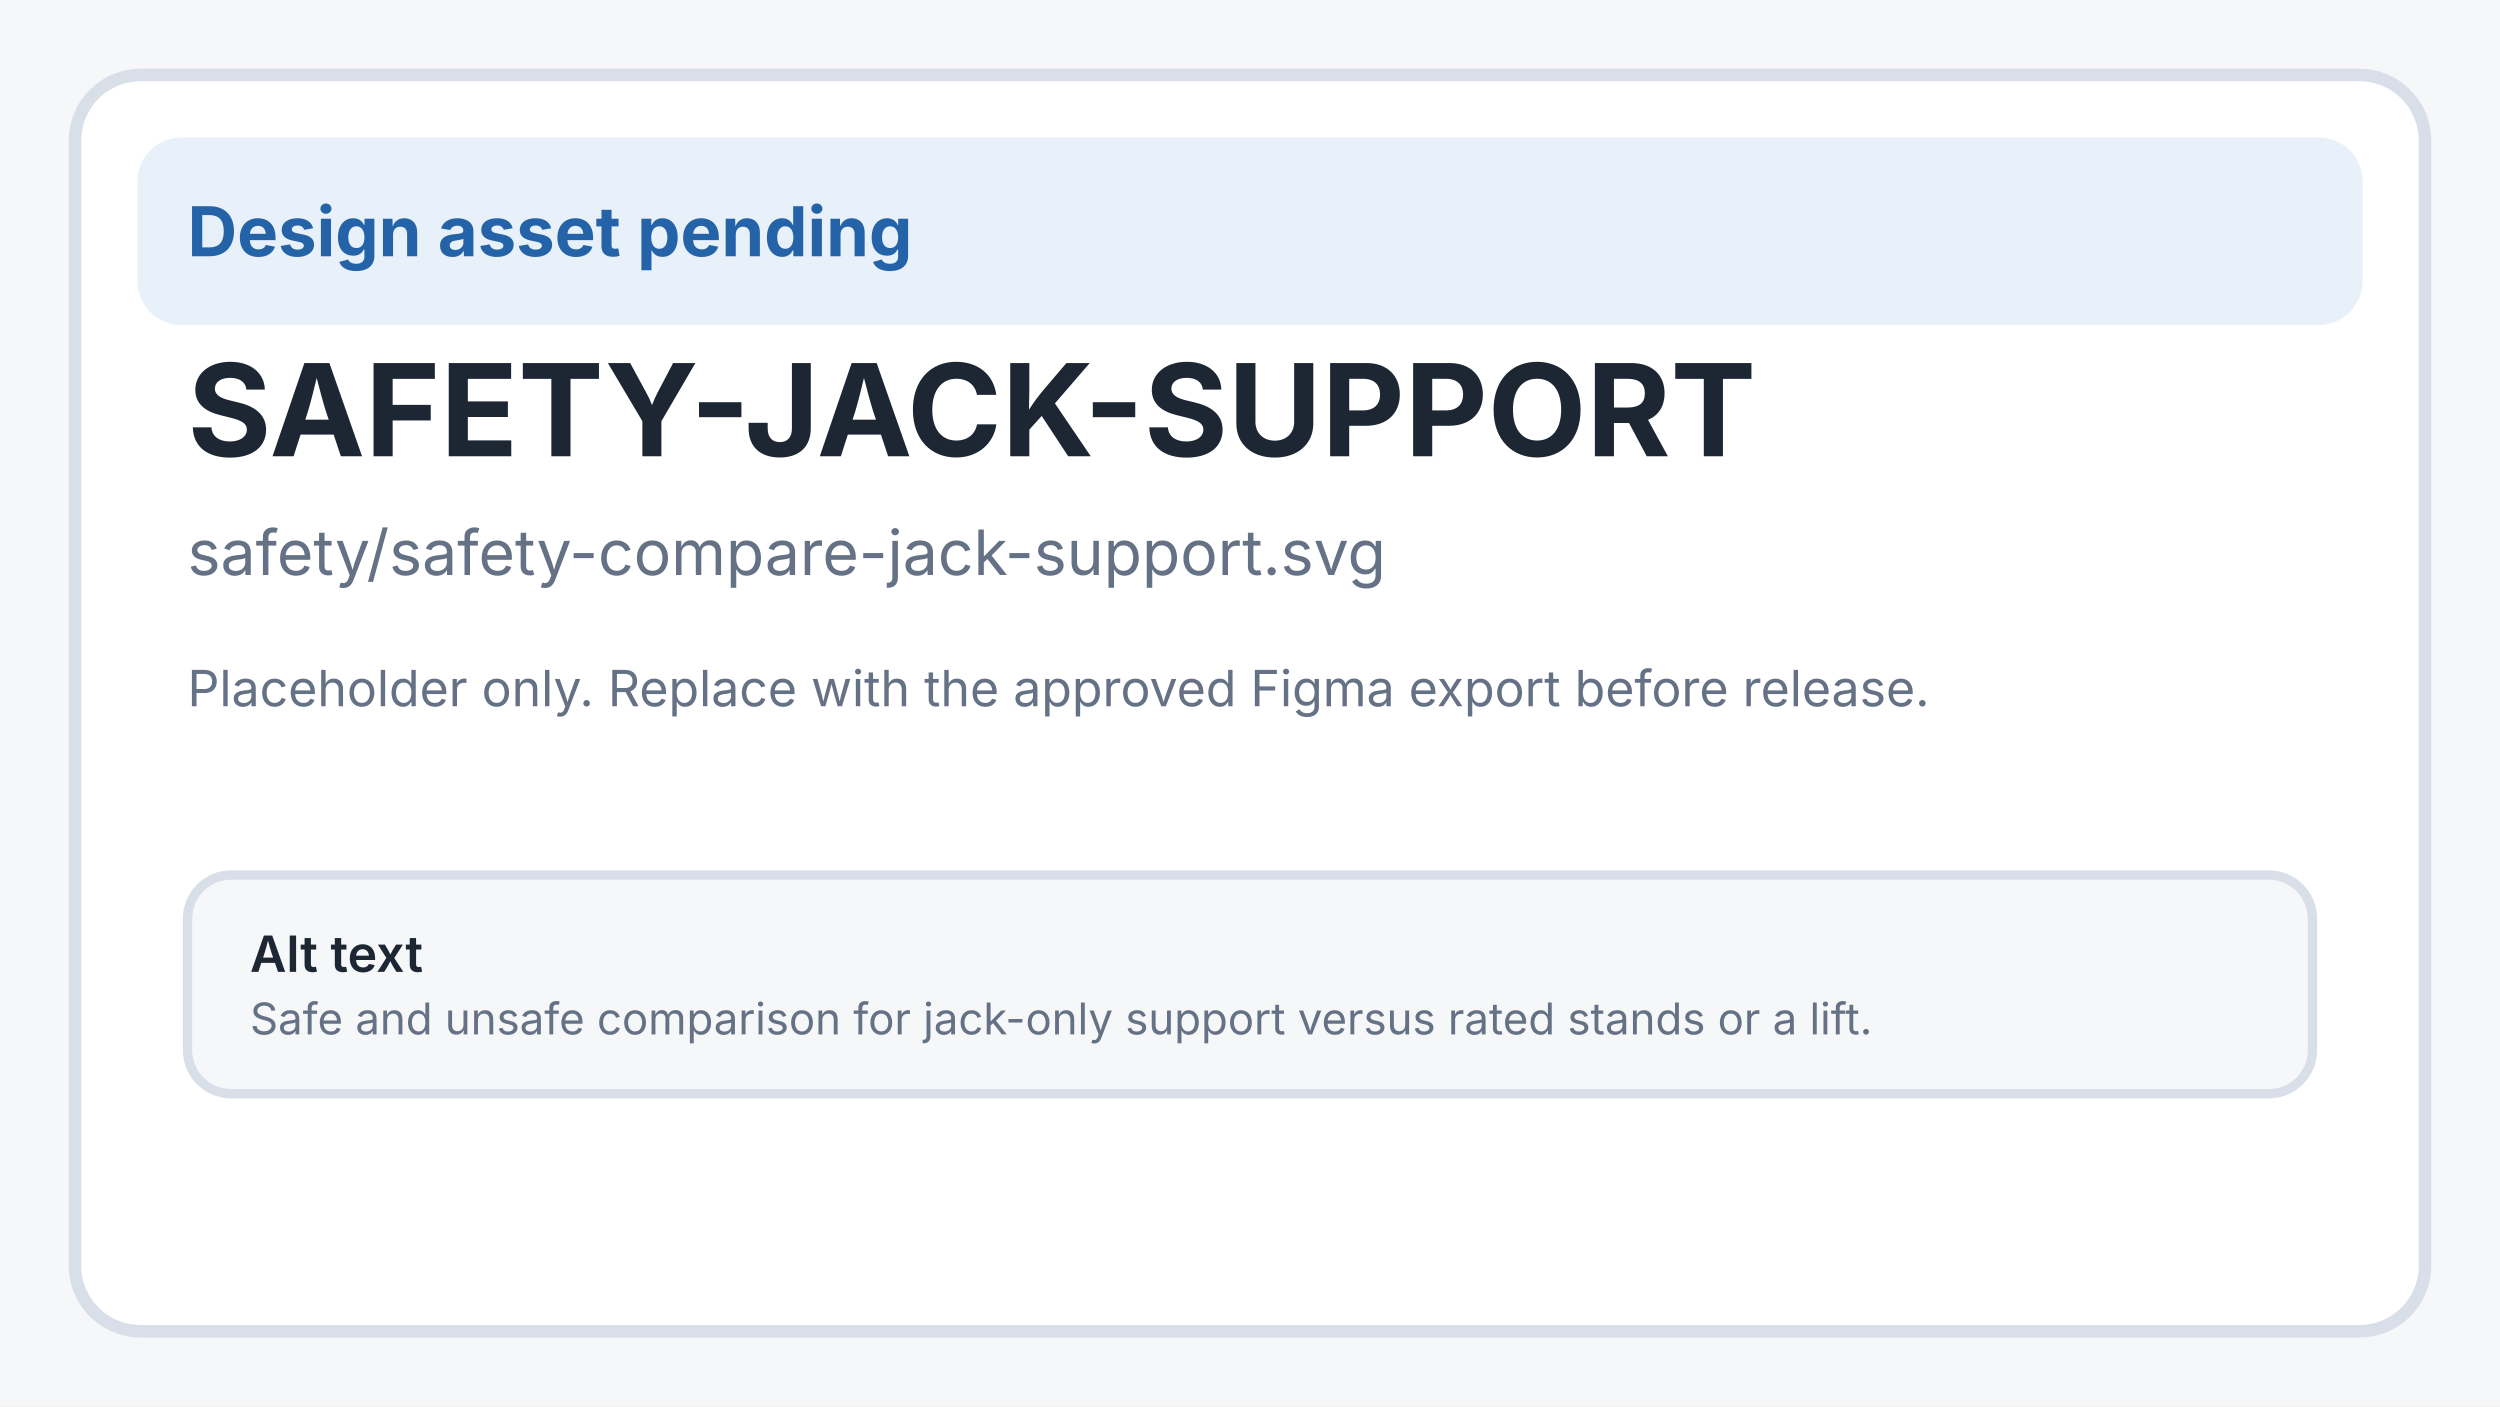
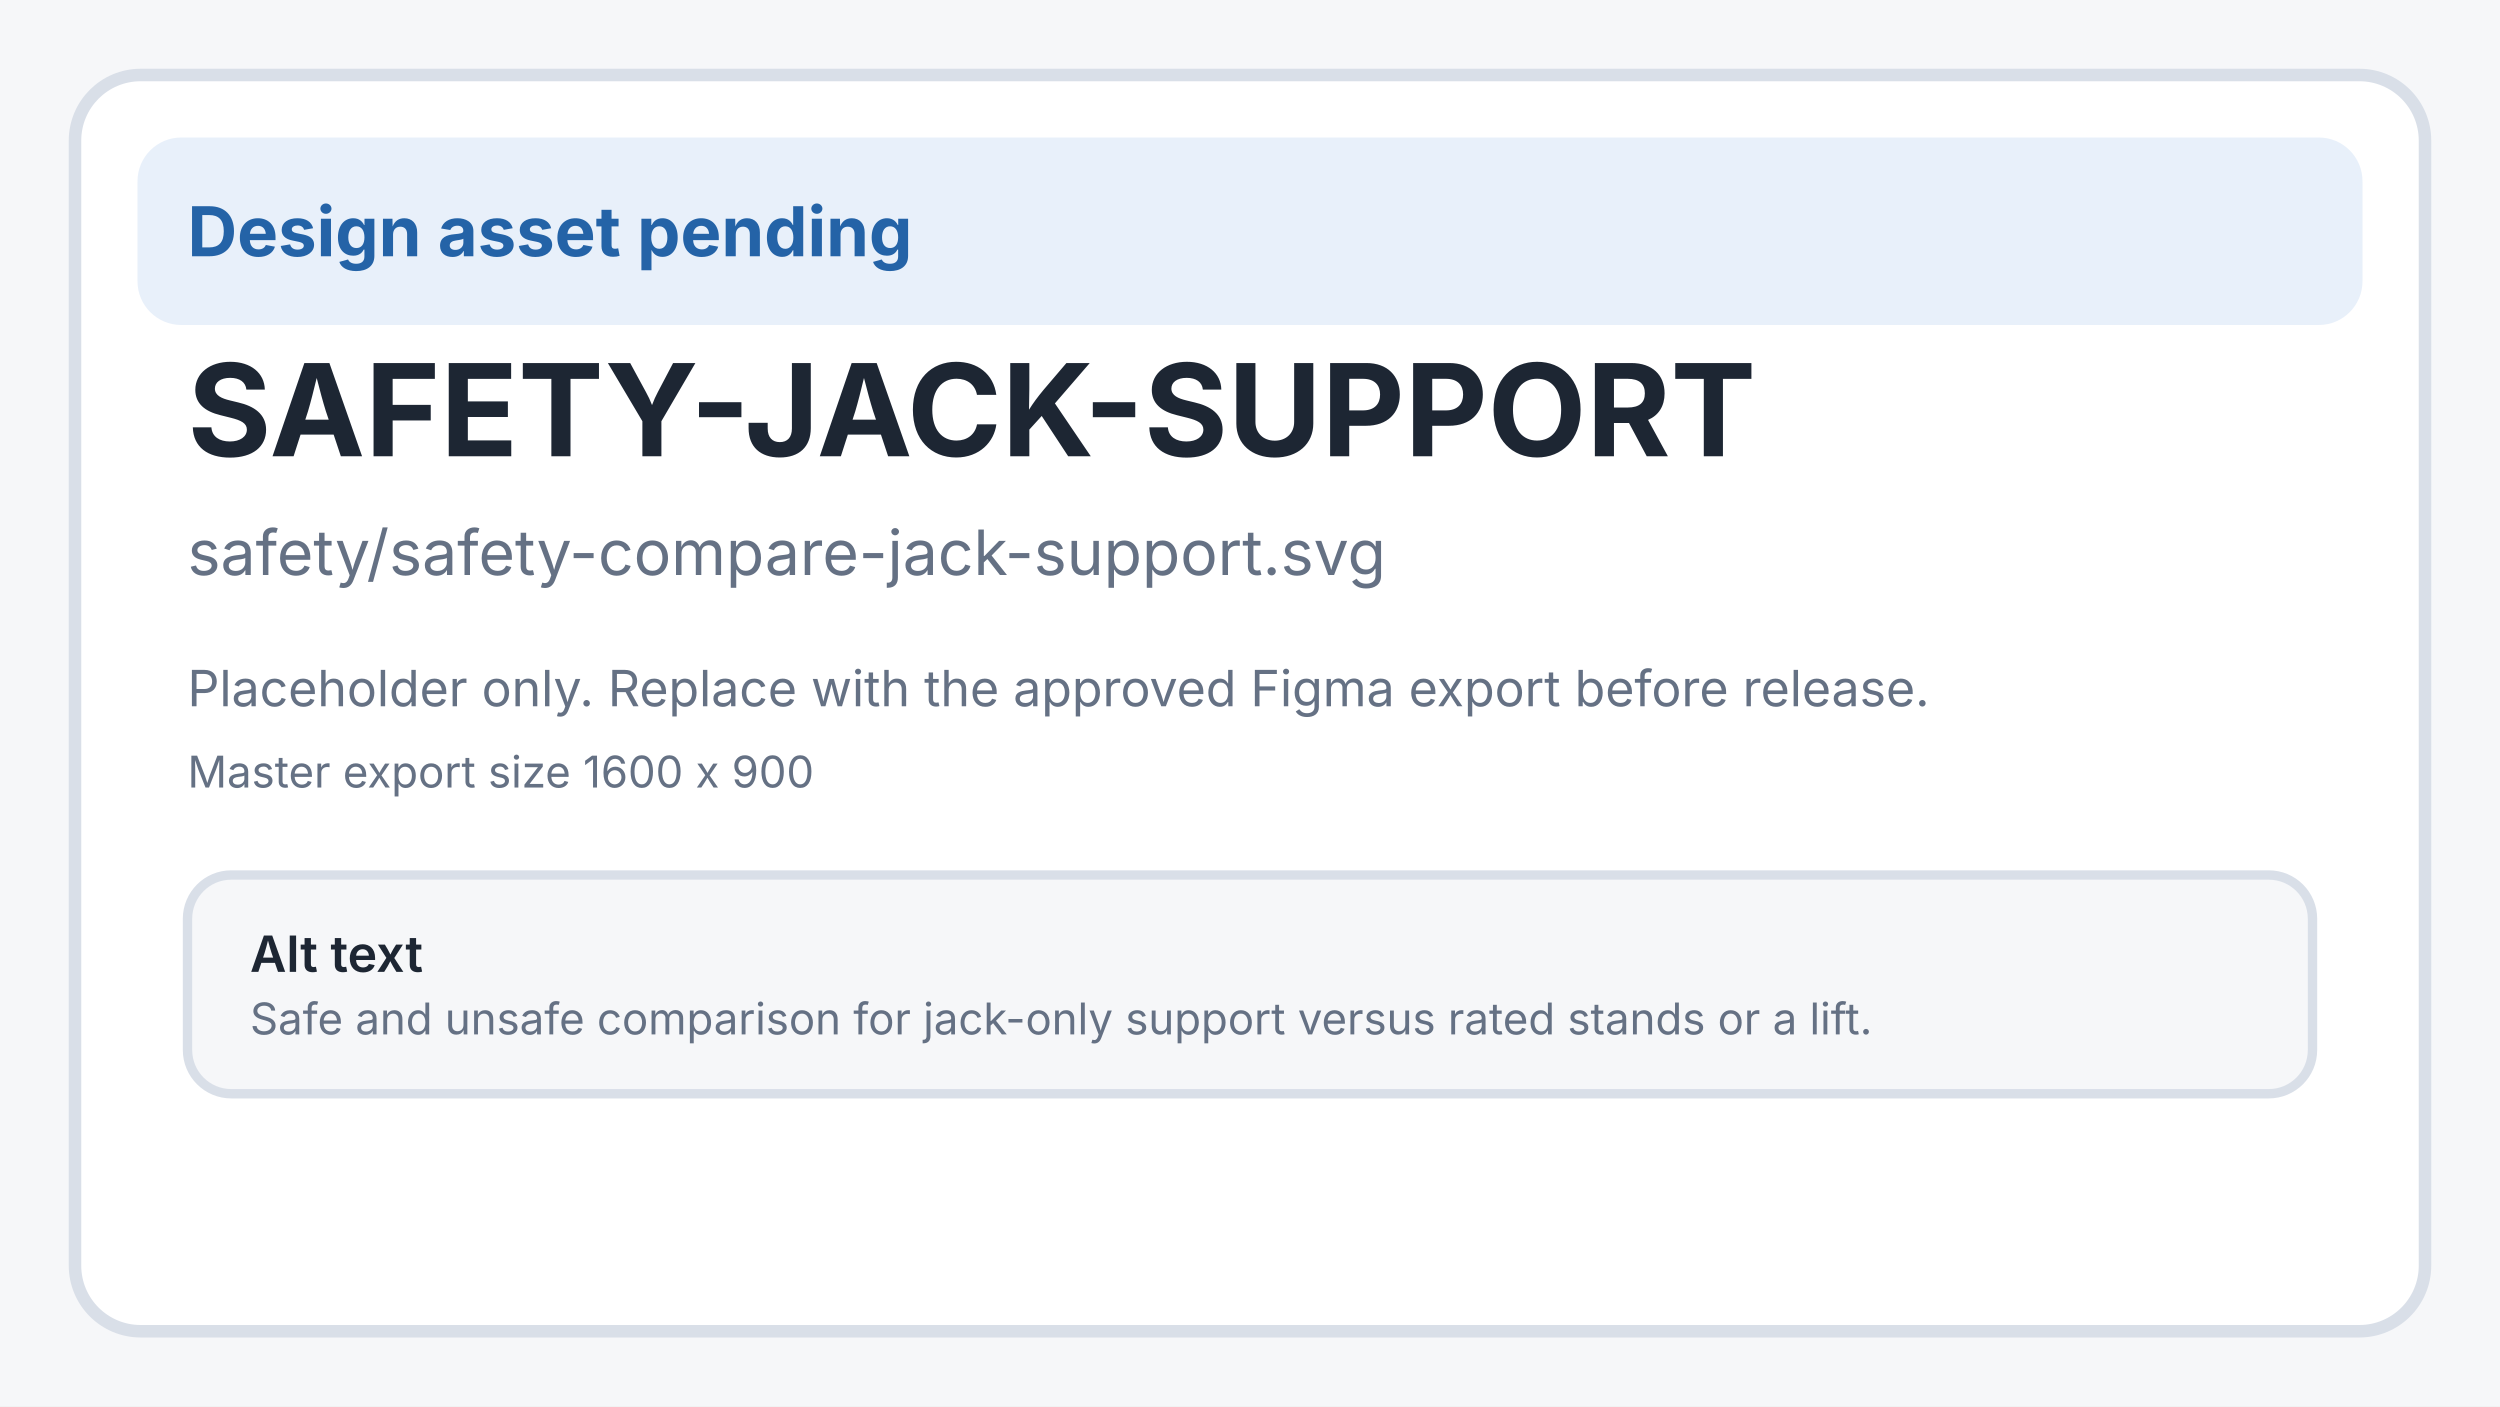
<svg xmlns="http://www.w3.org/2000/svg" viewBox="0 0 1600 900" role="img" aria-labelledby="title desc">
  <rect width="1600" height="900" fill="#F6F7F9" />
  <rect x="48" y="48" width="1504" height="804" rx="42" fill="#FFFFFF" stroke="#D9DFE8" stroke-width="8" />
  <rect x="88" y="88" width="1424" height="120" rx="28" fill="#E8F0FA" />
  <text x="120" y="164" fill="#2463A7" font-family="Inter, Segoe UI, sans-serif" font-size="44" font-weight="700">
    Design asset pending
  </text>
  <text x="120" y="292" fill="#1D2633" font-family="Inter, Segoe UI, sans-serif" font-size="82" font-weight="700">
    SAFETY-JACK-SUPPORT
  </text>
  <text x="120" y="368" fill="#657184" font-family="Inter, Segoe UI, sans-serif" font-size="40">
    safety/safety-compare-jack-support.svg
  </text>
  <text x="120" y="452" fill="#657184" font-family="Inter, Segoe UI, sans-serif" font-size="32">
    Placeholder only. Replace with the approved Figma export before release.
  </text>
+   <text x="120" y="504" fill="#657184" font-family="Inter, Segoe UI, sans-serif" font-size="28">
+     Master export size 1600 x 900
+   </text>
  <g transform="translate(120 560)">
    <rect width="1360" height="140" rx="28" fill="#F6F7F9" stroke="#D9DFE8" stroke-width="6" />
    <text x="40" y="62" fill="#1D2633" font-family="Inter, Segoe UI, sans-serif" font-size="32" font-weight="600">
      Alt text
    </text>
    <text x="40" y="102" fill="#657184" font-family="Inter, Segoe UI, sans-serif" font-size="28">
      Safe and unsafe comparison for jack-only support versus rated stands or a lift.
    </text>
  </g>
</svg>
